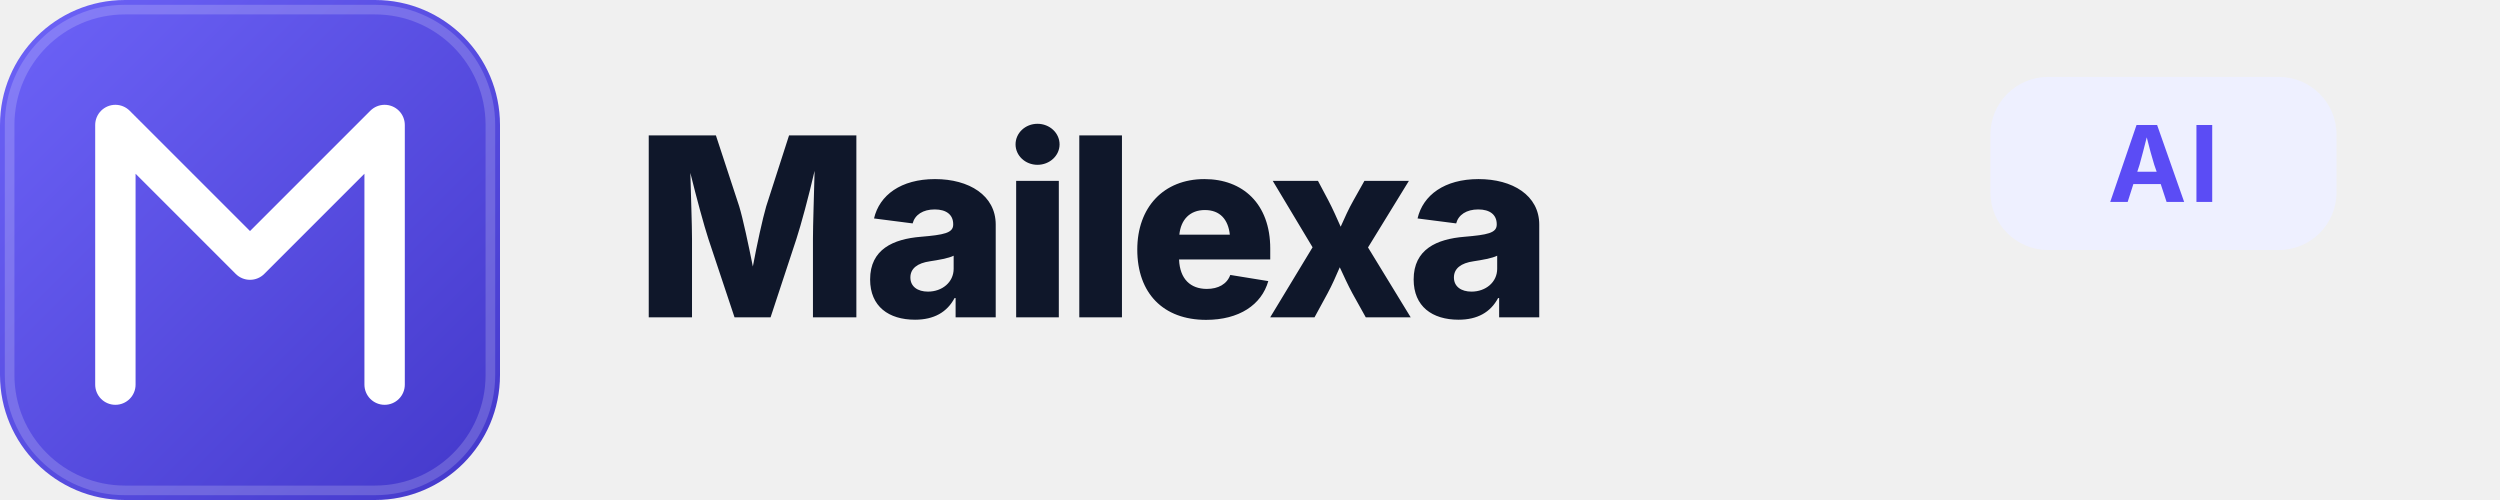
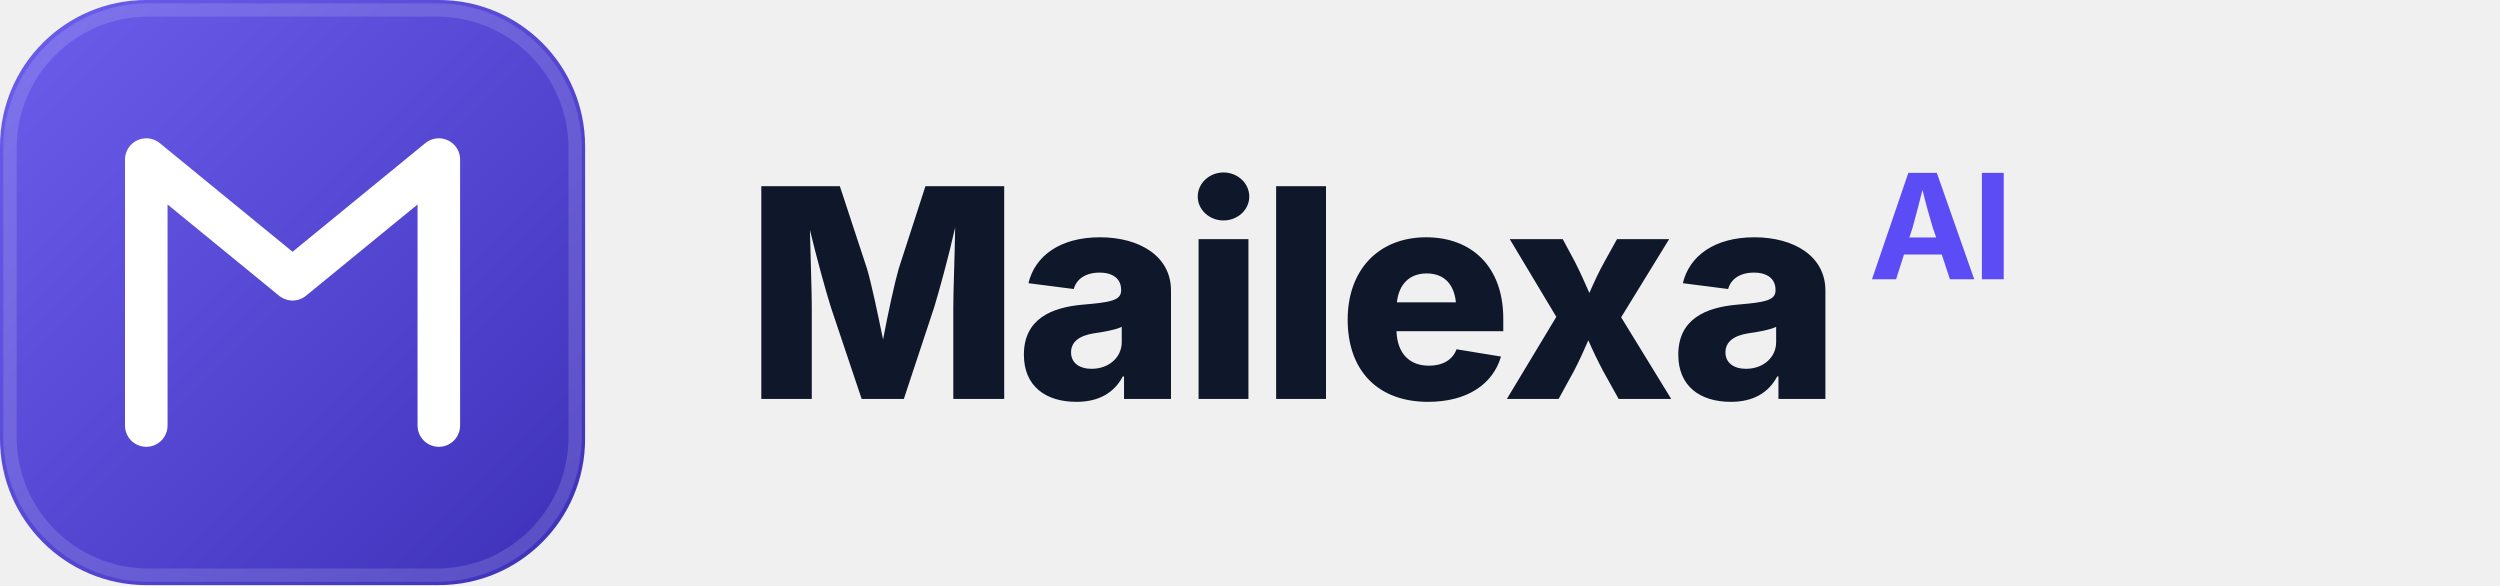
- <svg xmlns="http://www.w3.org/2000/svg" viewBox="0 0 260 52" width="520" height="104">
+ <svg xmlns="http://www.w3.org/2000/svg" viewBox="0 0 188 44" width="376" height="88">
  <defs>
-     <linearGradient id="iconGrad" x1="0%" y1="0%" x2="100%" y2="100%">
-       <stop offset="0%" stop-color="#6D63F8" />
-       <stop offset="100%" stop-color="#4338CA" />
+     <linearGradient id="bg" x1="0" y1="0" x2="1" y2="1">
+       <stop offset="0%" stop-color="#6D5FED" />
+       <stop offset="100%" stop-color="#3D30B8" />
    </linearGradient>
  </defs>
-   <rect x="0" y="0" width="52" height="52" rx="13" fill="url(#iconGrad)" />
-   <rect x="1" y="1" width="50" height="50" rx="12" fill="none" stroke="rgba(255,255,255,0.18)" stroke-width="1" />
-   <path d="M12 40 L12 13 L26 27 L40 13 L40 40" fill="none" stroke="white" stroke-width="4.2" stroke-linecap="round" stroke-linejoin="round" />
-   <text x="66" y="33" font-family="'DM Sans', -apple-system, BlinkMacSystemFont, sans-serif" font-weight="800" font-size="26" fill="#0F172A" letter-spacing="-0.8">Mailexa</text>
-   <rect x="207" y="8" width="36" height="18" rx="6" fill="#EEF0FF" />
-   <text x="225" y="21" font-family="'DM Sans', -apple-system, BlinkMacSystemFont, sans-serif" font-weight="700" font-size="11" fill="#5B4CF5" text-anchor="middle" letter-spacing="0.3">AI</text>
+   <rect width="44" height="44" rx="11" fill="url(#bg)" />
+   <rect x="0.75" y="0.75" width="42.5" height="42.5" rx="10.4" fill="none" stroke="#ffffff" stroke-opacity="0.14" stroke-width="1" />
+   <path d="M11 32 L11 12 L22 21 L33 12 L33 32" fill="none" stroke="white" stroke-width="3.2" stroke-linecap="round" stroke-linejoin="round" />
+   <text x="56" y="30" font-family="-apple-system, BlinkMacSystemFont, 'Segoe UI', system-ui, sans-serif" font-weight="800" font-size="22" letter-spacing="-0.4" fill="#0F172A">Mailexa<tspan font-size="11" font-weight="700" fill="#5B4CF5" dy="-9" dx="2">AI</tspan>
+   </text>
</svg>
